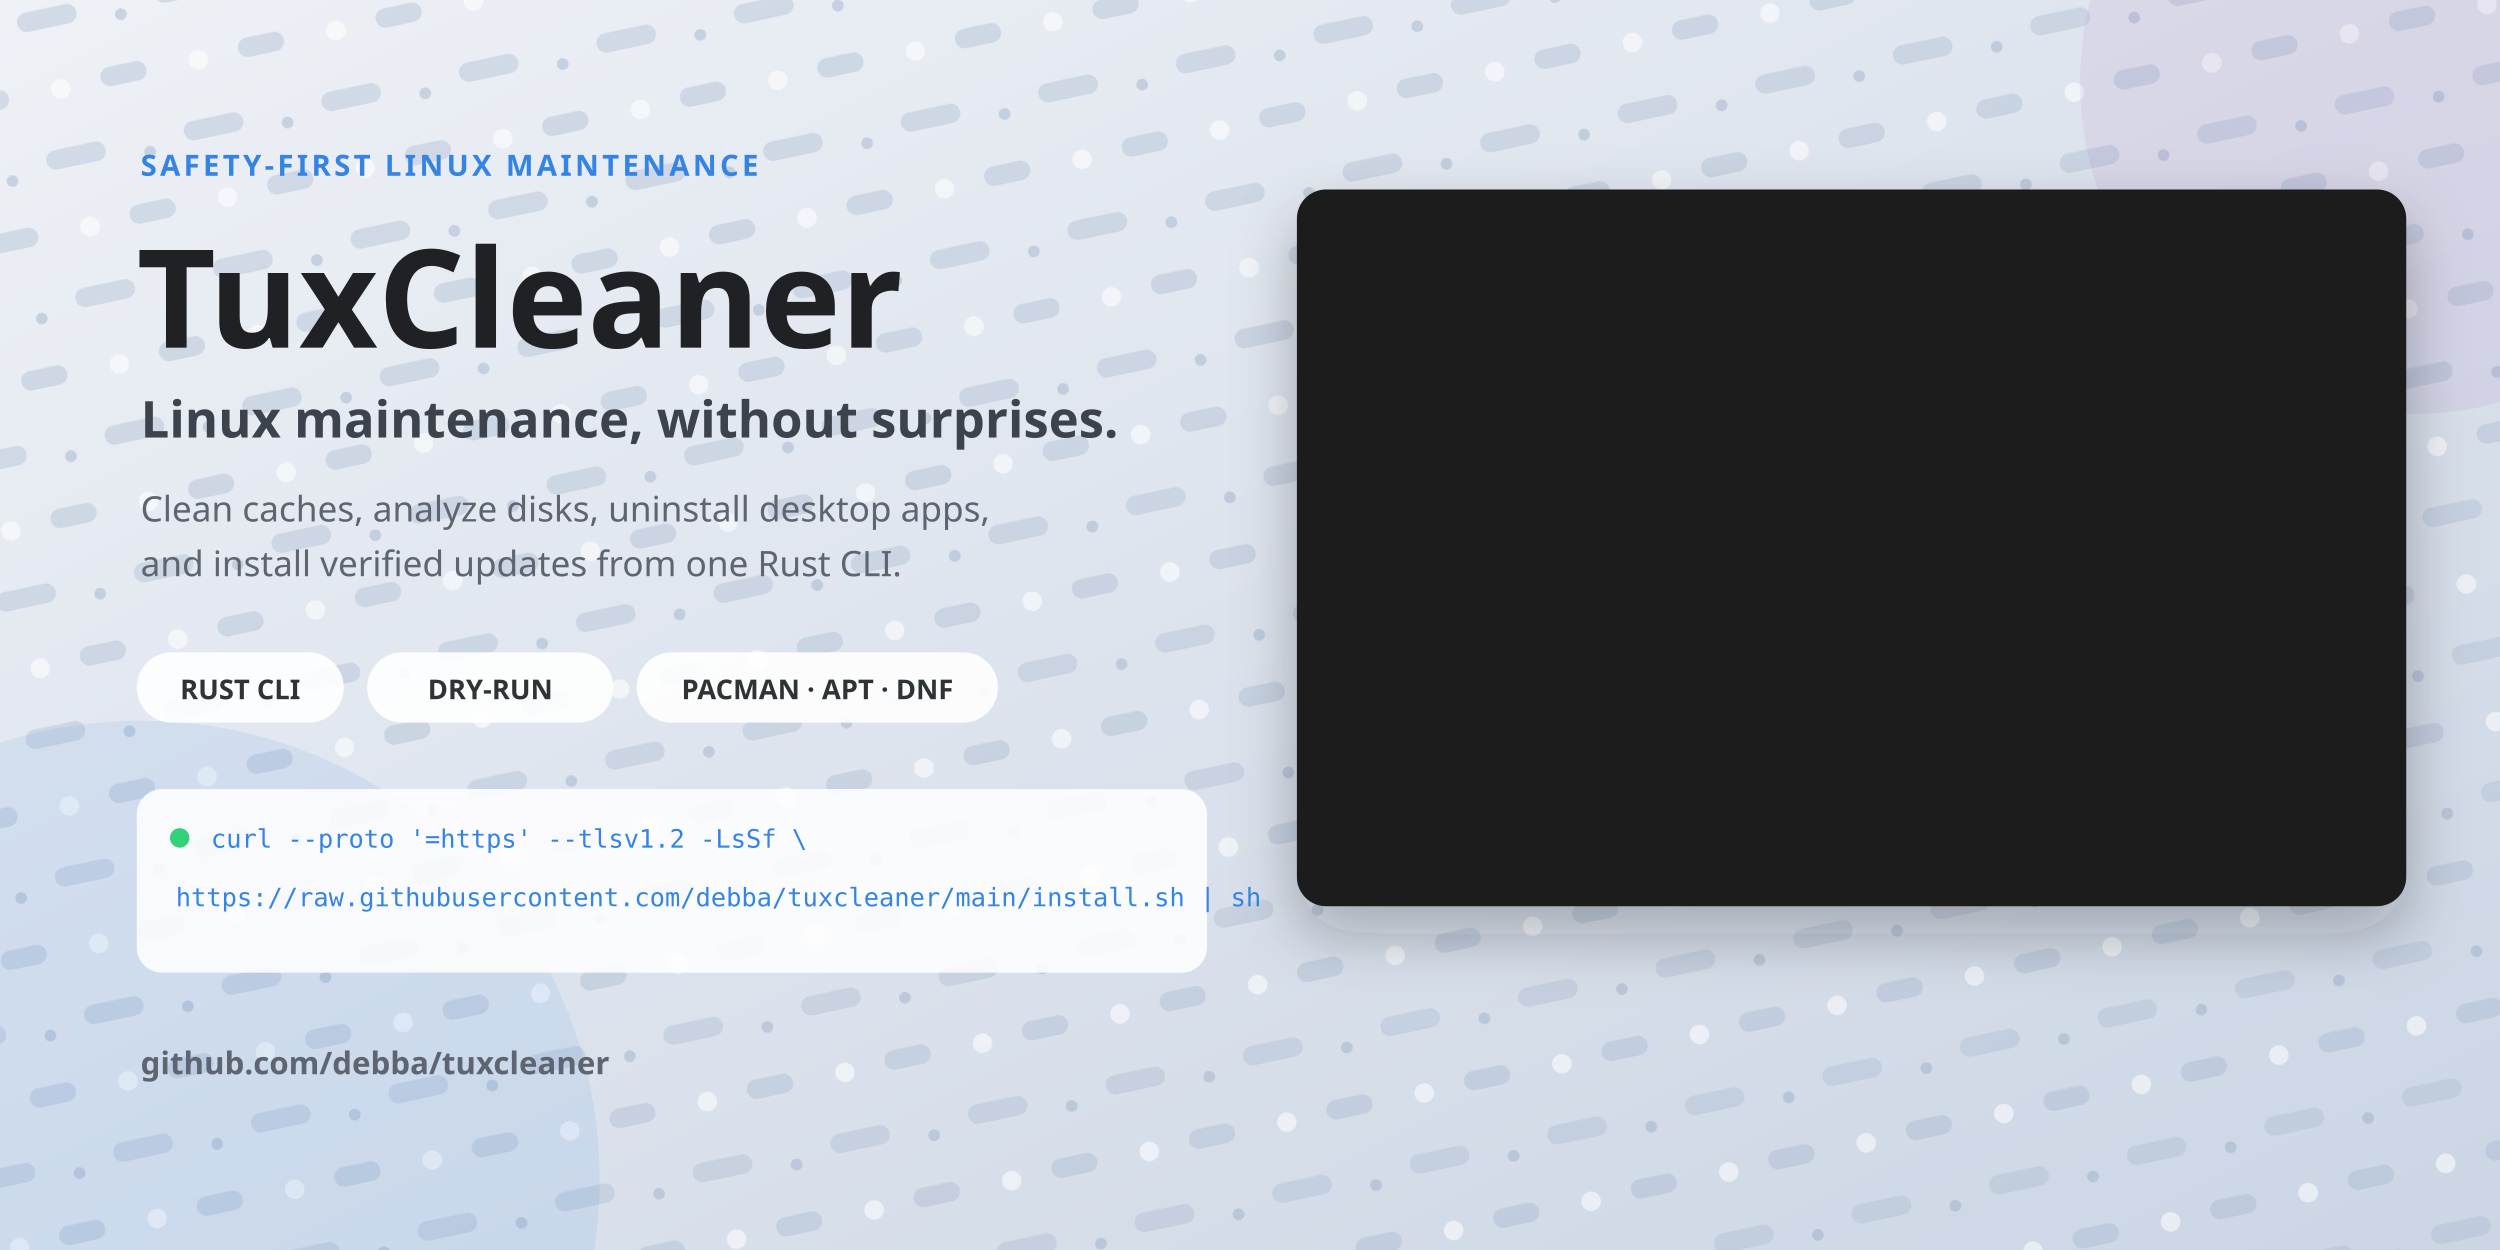
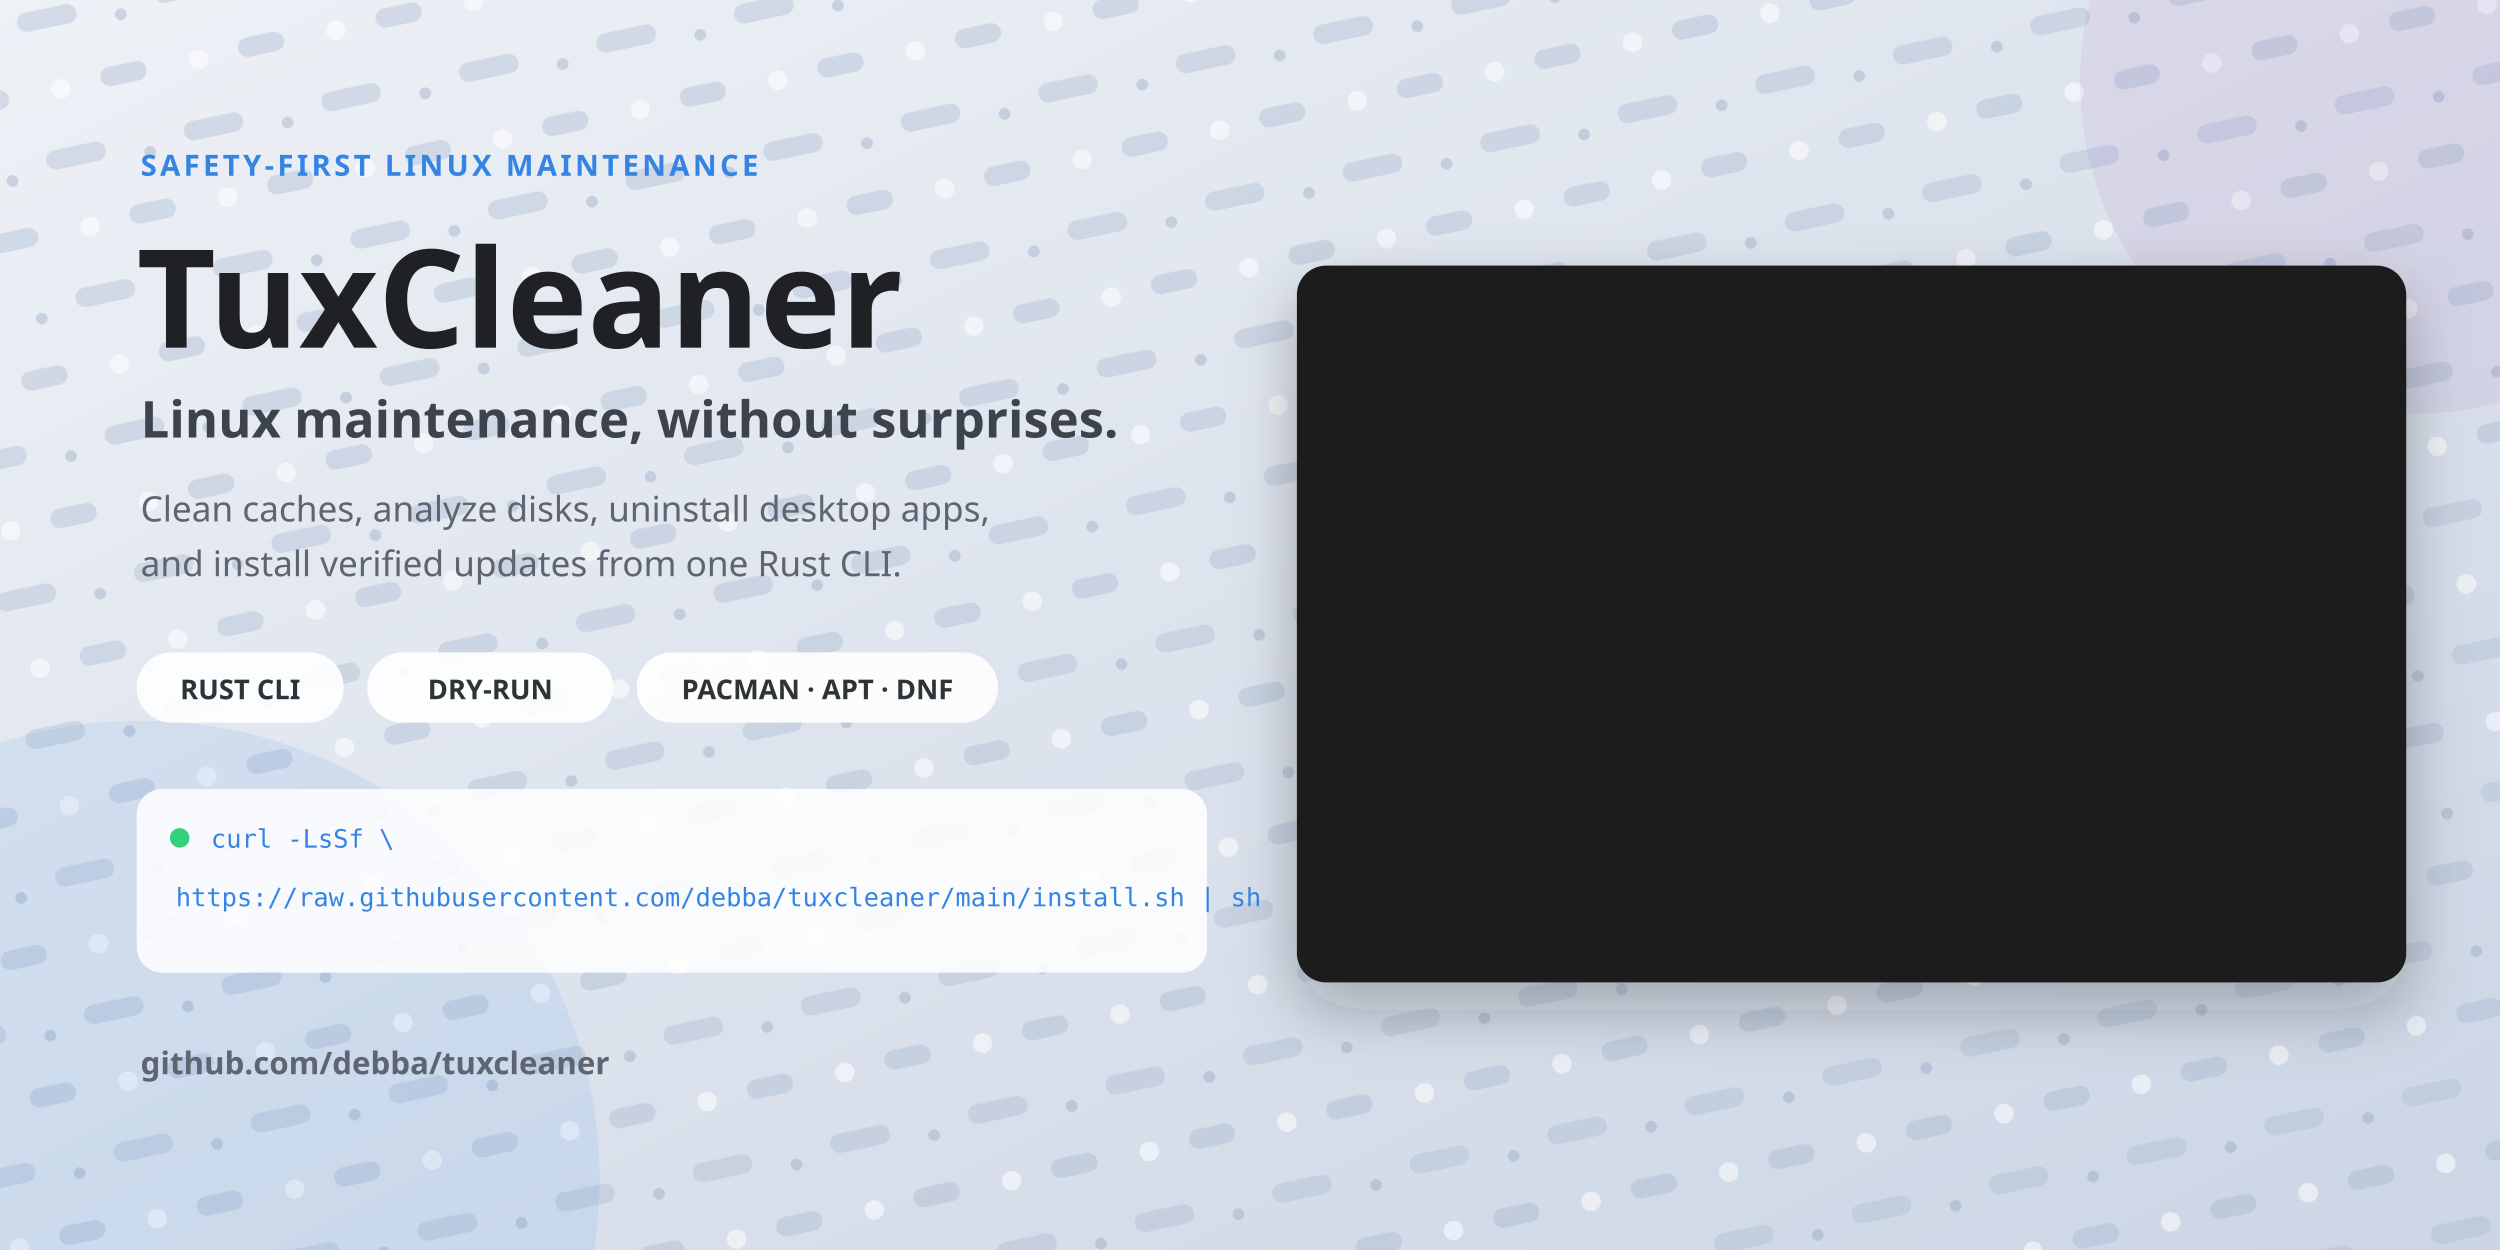
<svg xmlns="http://www.w3.org/2000/svg" width="1280" height="640" viewBox="0 0 1280 640">
  <defs>
    <linearGradient id="background" x1="0" y1="0" x2="1" y2="1">
      <stop offset="0" stop-color="#eef1f6" />
      <stop offset="1" stop-color="#cbd5e4" />
    </linearGradient>
    <pattern id="pattern" width="72" height="72" patternUnits="userSpaceOnUse" patternTransform="rotate(-12)">
      <rect x="6" y="9" width="31" height="10" rx="5" fill="#afbdd2" opacity="0.42" />
      <rect x="42" y="45" width="24" height="10" rx="5" fill="#9fb0c9" opacity="0.34" />
      <circle cx="21" cy="51" r="5" fill="#ffffff" opacity="0.55" />
      <circle cx="59" cy="20" r="3" fill="#8ea2bf" opacity="0.38" />
    </pattern>
    <filter id="shadow" x="-20%" y="-20%" width="140%" height="150%">
      <feDropShadow dx="0" dy="14" stdDeviation="16" flood-color="#1c1c1c" flood-opacity="0.28" />
    </filter>
  </defs>
  <rect width="1280" height="640" fill="url(#background)" />
  <rect width="1280" height="640" fill="url(#pattern)" />
  <circle cx="72" cy="604" r="235" fill="#3584e4" opacity="0.10" />
  <circle cx="1235" cy="42" r="170" fill="#9141ac" opacity="0.08" />
  <g transform="translate(70 66)">
    <text x="2" y="24" font-family="Adwaita Sans, sans-serif" font-size="15" font-weight="800" letter-spacing="1.7" fill="#3584e4">SAFETY-FIRST LINUX MAINTENANCE</text>
    <text x="0" y="112" font-family="Adwaita Sans, sans-serif" font-size="70" font-weight="800" fill="#202124">TuxCleaner</text>
    <text x="2" y="158" font-family="Adwaita Sans, sans-serif" font-size="26" font-weight="650" fill="#3d434d">Linux maintenance, without surprises.</text>
    <text x="2" y="201" font-family="Adwaita Sans, sans-serif" font-size="18" fill="#5e6570">Clean caches, analyze disks, uninstall desktop apps,</text>
    <text x="2" y="229" font-family="Adwaita Sans, sans-serif" font-size="18" fill="#5e6570">and install verified updates from one Rust CLI.</text>
    <g transform="translate(0 268)" font-family="Adwaita Sans, sans-serif" font-size="14" font-weight="750">
      <rect width="106" height="36" rx="18" fill="#ffffff" opacity="0.90" />
      <text x="53" y="24" text-anchor="middle" fill="#2e3436">RUST CLI</text>
      <rect x="118" width="126" height="36" rx="18" fill="#ffffff" opacity="0.90" />
      <text x="181" y="24" text-anchor="middle" fill="#2e3436">DRY-RUN</text>
      <rect x="256" width="185" height="36" rx="18" fill="#ffffff" opacity="0.90" />
      <text x="348.5" y="24" text-anchor="middle" fill="#2e3436">PACMAN · APT · DNF</text>
    </g>
    <rect x="0" y="338" width="548" height="94" rx="13" fill="#ffffff" opacity="0.86" />
    <circle cx="22" cy="363" r="5" fill="#33d17a" />
-     <text x="38" y="368" font-family="JetBrains Mono, monospace" font-size="13" fill="#3584e4">curl --proto '=https' --tlsv1.2 -LsSf \</text>
+     <text x="38" y="368" font-family="JetBrains Mono, monospace" font-size="13" fill="#3584e4">curl -LsSf \</text>
    <text x="20" y="398" font-family="JetBrains Mono, monospace" font-size="13" fill="#3584e4">https://raw.githubusercontent.com/debba/tuxcleaner/main/install.sh | sh</text>
    <text x="2" y="484" font-family="Adwaita Sans, sans-serif" font-size="16" font-weight="750" fill="#5e6570">github.com/debba/tuxcleaner</text>
  </g>
-   <rect x="664" y="97" width="568" height="367" rx="15" fill="#1e1e1e" filter="url(#shadow)" />
+   <rect x="664" y="136" width="568" height="367" rx="15" fill="#1e1e1e" filter="url(#shadow)" />
</svg>
